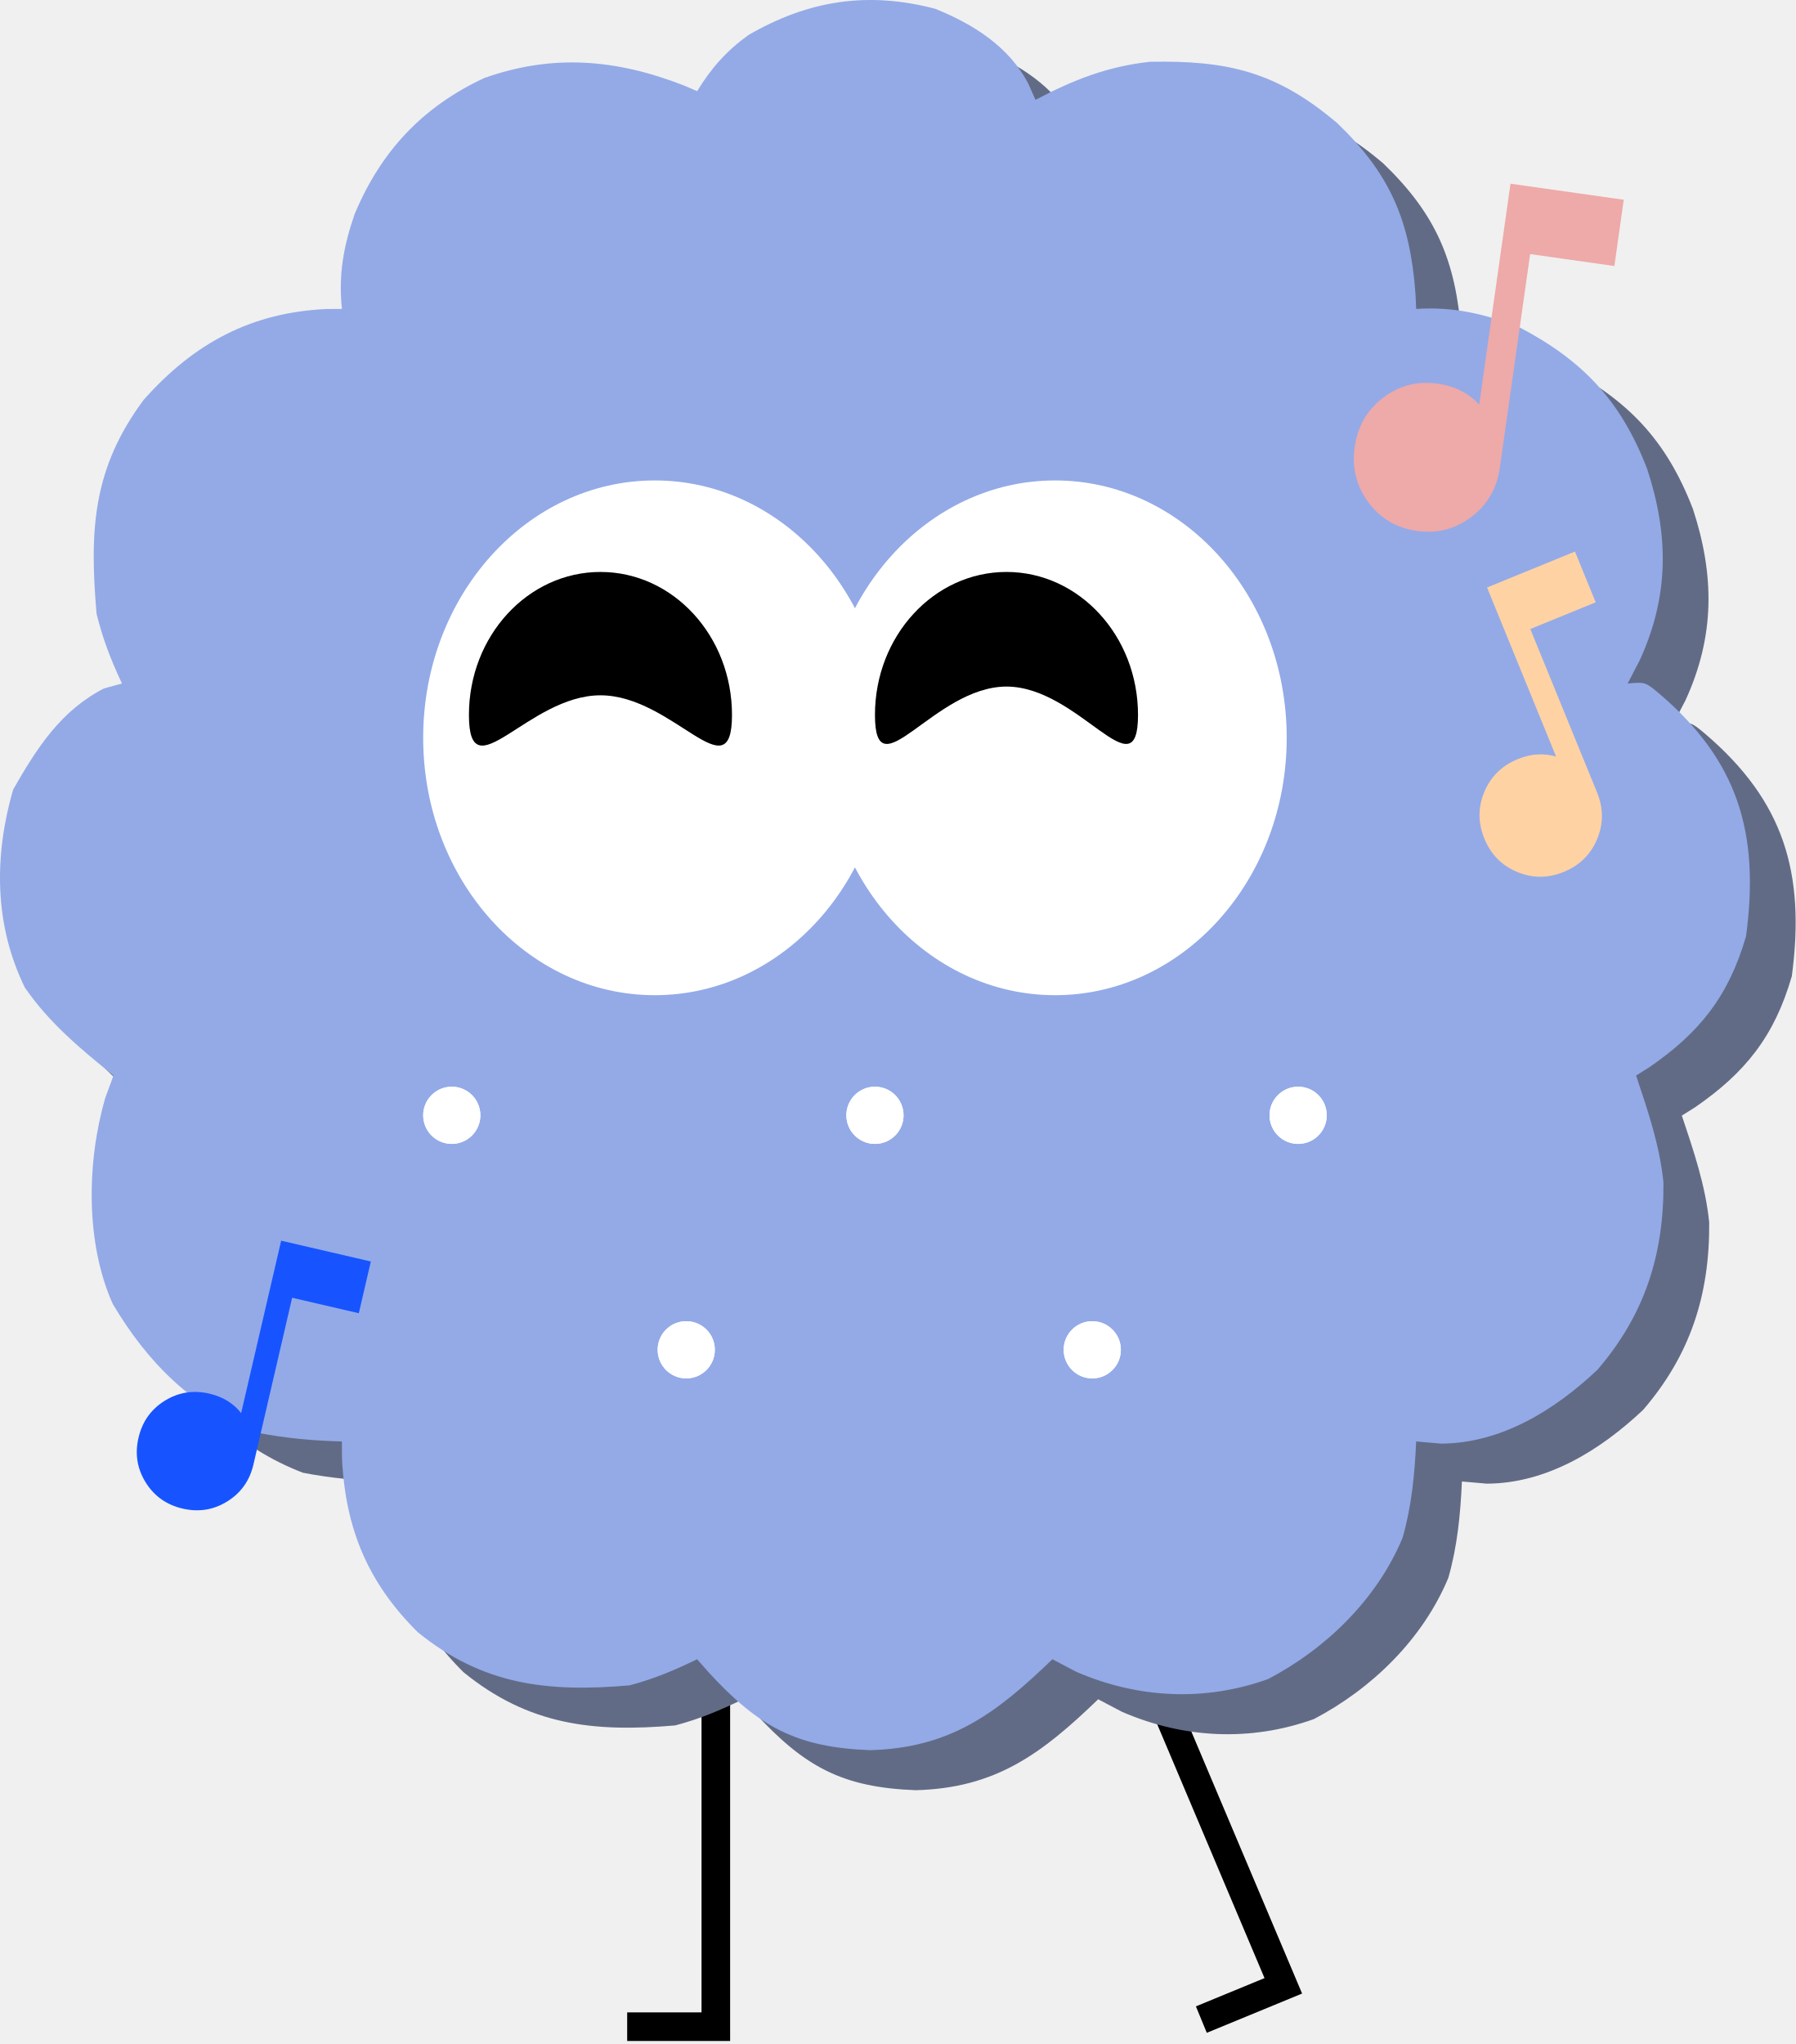
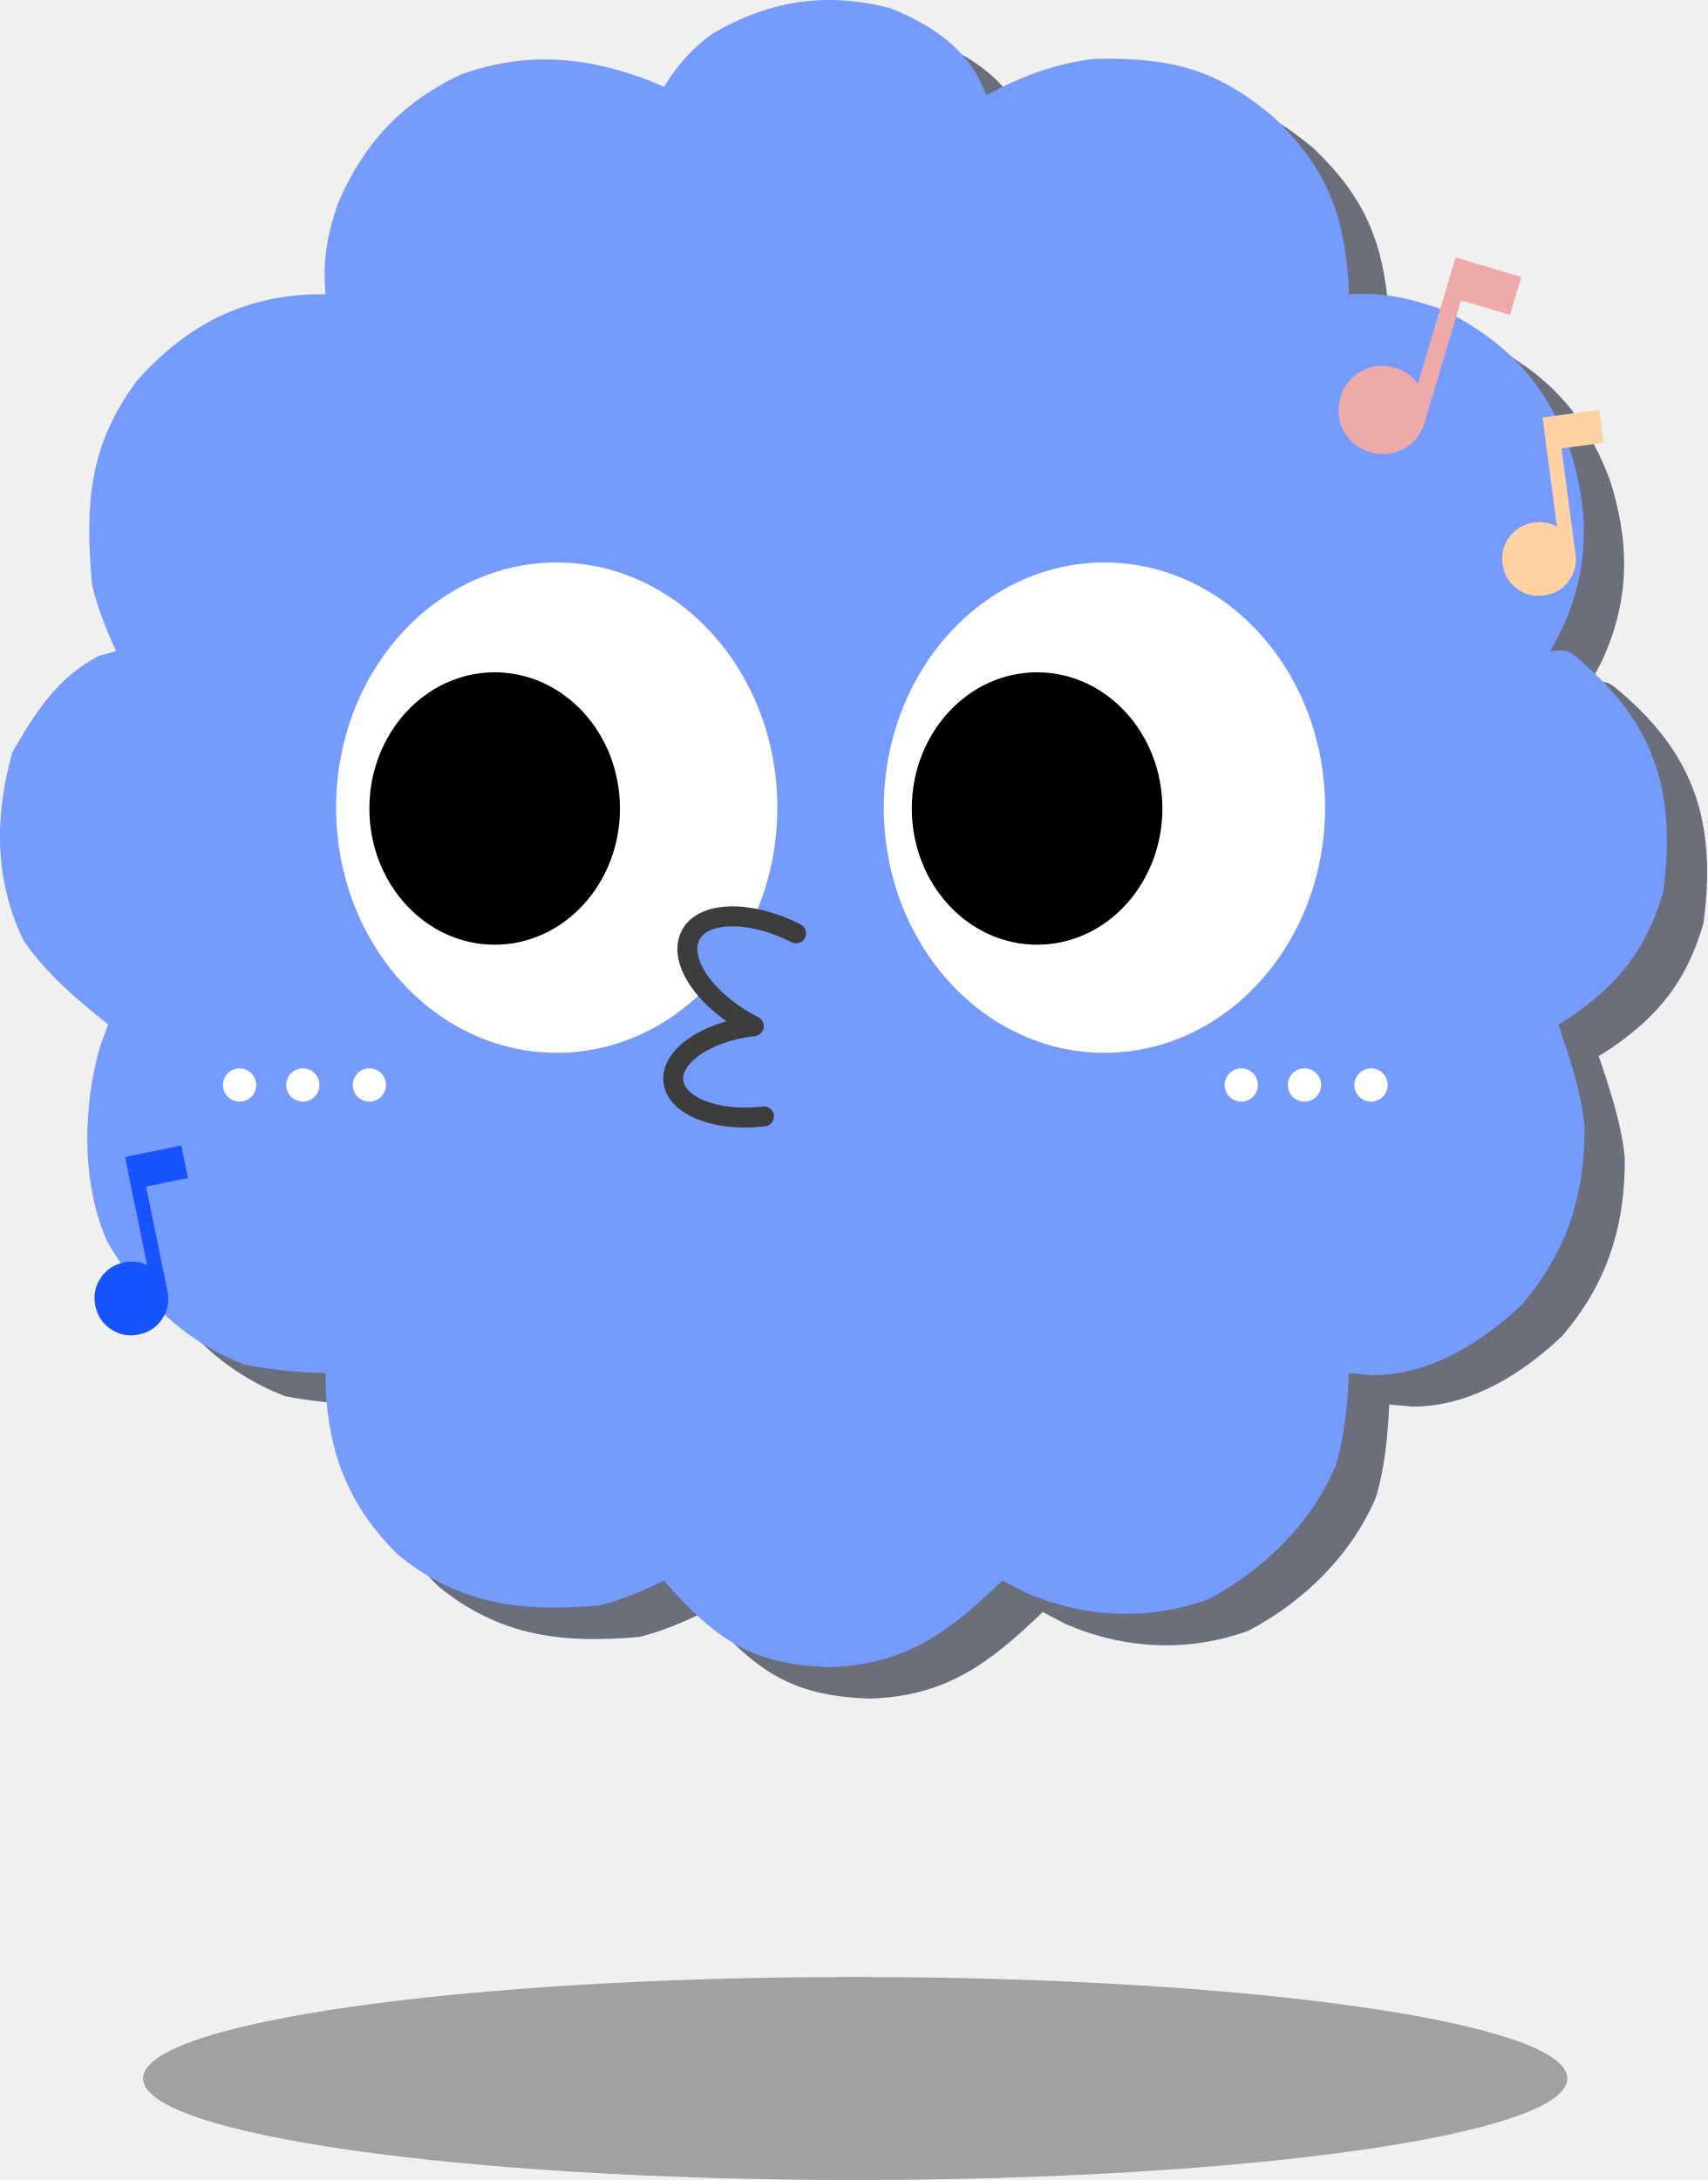
- <svg xmlns="http://www.w3.org/2000/svg" width="514" height="585" viewBox="0 0 514 585" fill="none">
-   <path fill-rule="evenodd" clip-rule="evenodd" d="M361.964 566.14L342.324 574.23L345.441 581.799L372.719 570.561L301.944 403.154L294.405 406.341L361.964 566.14Z" fill="black" />
-   <path fill-rule="evenodd" clip-rule="evenodd" d="M200.811 575.952H179.528V584.136H208.996V426.172H200.811V575.952Z" fill="black" />
-   <path d="M488.211 210.119C484.05 206.625 484.051 206.625 479 207.088C480.148 204.876 481.298 202.667 482.482 200.388C490.888 182.036 490.816 164.694 484.598 145.691C476.989 125.927 465.97 114.452 447.524 104.864C437.521 101.198 429.079 99.214 418.468 99.876C418.406 98.488 418.344 97.1 418.28 95.669C416.76 74.619 410.995 61.231 395.919 46.738C378.536 31.995 364.628 28.721 342.28 29.14C330.229 30.442 320.219 34.345 309.51 40.037C308.475 37.728 308.475 37.728 307.419 35.372C301.897 24.723 291.541 18.305 280.793 13.974C261.548 8.911 244.514 11.533 227.356 21.474C221.091 25.978 216.718 30.891 212.655 37.545C211.392 37.005 210.128 36.464 208.825 35.908C189.552 28.4 171.372 26.803 151.67 33.804C134.14 42.011 122.204 54.572 114.596 72.761C111.427 82.037 109.951 89.967 110.964 99.876C108.762 99.886 108.761 99.886 106.517 99.896C85.081 100.914 68.715 109.569 54.215 125.901C39.734 145.416 38.637 162.893 40.745 187.142C42.542 194.45 44.827 200.26 48.009 207.088C46.312 207.551 44.615 208.015 42.865 208.491C30.514 214.851 23.722 225.419 16.834 237.477C11.37 256.544 11.415 276.091 20.194 294.072C27.089 304.153 36.224 311.724 45.589 319.287C44.413 322.459 44.412 322.459 43.213 325.695C37.954 343.913 37.492 367.03 45.352 384.609C55.436 401.645 68.413 414.508 86.749 421.512C94.835 423.07 102.745 423.813 110.964 424.006C110.969 425.517 110.977 427.027 110.983 428.584C111.89 448.828 118.359 464.407 132.669 478.586C151.358 493.805 169.954 495.832 193.287 493.819C200.324 491.949 206.049 489.539 212.655 486.337C213.683 487.511 214.712 488.685 215.77 489.894C230.238 505.709 241.073 511.562 262.144 512.362C284.997 511.742 298.092 502.034 314.35 486.337C316.598 487.521 318.845 488.703 321.16 489.923C338.854 497.6 357.982 498.521 376.122 491.996C392.61 483.334 407.216 469.247 414.581 451.588C417.165 442.524 418.045 433.417 418.468 424.006C420.815 424.212 423.161 424.418 425.579 424.629C442.694 424.559 458.005 415.148 470.355 403.495C483.816 387.841 489.407 370.656 489.253 349.879C488.19 339.281 484.775 329.321 481.42 319.287C482.678 318.496 483.938 317.706 485.234 316.89C499.594 306.997 507.924 296.581 512.899 279.394C516.856 249.681 510.488 229.205 488.211 210.119Z" fill="#626B86" />
-   <path d="M475.115 198.66C470.954 195.166 470.955 195.166 465.904 195.629C467.053 193.417 468.202 191.208 469.386 188.929C477.792 170.577 477.721 153.235 471.502 134.232C463.894 114.468 452.875 102.993 434.428 93.405C424.425 89.739 415.983 87.755 405.373 88.417C405.31 87.029 405.248 85.641 405.184 84.21C403.665 63.16 397.899 49.772 382.823 35.279C365.44 20.537 351.532 17.262 329.185 17.681C317.134 18.983 307.123 22.886 296.414 28.578C295.379 26.269 295.379 26.269 294.323 23.913C288.802 13.264 278.445 6.846 267.697 2.515C248.452 -2.548 231.419 0.074 214.26 10.015C207.996 14.519 203.623 19.432 199.56 26.086C198.296 25.546 197.033 25.005 195.73 24.449C176.456 16.941 158.276 15.344 138.574 22.345C121.044 30.552 109.109 43.113 101.5 61.302C98.331 70.578 96.855 78.508 97.868 88.417C95.667 88.427 95.665 88.427 93.421 88.437C71.985 89.455 55.619 98.11 41.119 114.442C26.639 133.957 25.541 151.434 27.649 175.683C29.447 182.991 31.731 188.801 34.913 195.629C33.216 196.092 31.519 196.556 29.769 197.032C17.419 203.392 10.626 213.96 3.738 226.018C-1.726 245.085 -1.681 264.632 7.098 282.613C13.993 292.694 23.128 300.265 32.493 307.828C31.318 311 31.316 311 30.118 314.236C24.858 332.454 24.396 355.571 32.257 373.15C42.34 390.186 55.318 403.049 73.653 410.053C81.74 411.611 89.649 412.354 97.868 412.547C97.873 414.058 97.881 415.568 97.888 417.125C98.794 437.369 105.264 452.948 119.574 467.127C138.263 482.346 156.859 484.373 180.192 482.36C187.229 480.49 192.953 478.08 199.56 474.878C200.588 476.052 201.616 477.226 202.674 478.435C217.143 494.25 227.978 500.103 249.048 500.903C271.902 500.283 284.996 490.575 301.254 474.878C303.502 476.062 305.75 477.244 308.064 478.464C325.758 486.141 344.886 487.062 363.026 480.537C379.514 471.875 394.12 457.788 401.485 440.129C404.069 431.065 404.949 421.958 405.373 412.547C407.72 412.753 410.065 412.959 412.483 413.17C429.598 413.1 444.909 403.689 457.259 392.036C470.72 376.382 476.312 359.197 476.157 338.42C475.095 327.822 471.679 317.862 468.324 307.828C469.582 307.037 470.843 306.247 472.139 305.431C486.498 295.538 494.828 285.122 499.803 267.935C503.761 238.222 497.392 217.746 475.115 198.66Z" fill="#93AAE7" />
-   <path d="M187.431 284.828C224.045 284.828 253.727 251.849 253.727 211.166C253.727 170.484 224.045 137.504 187.431 137.504C150.816 137.504 121.135 170.484 121.135 211.166C121.135 251.849 150.816 284.828 187.431 284.828Z" fill="white" />
-   <path d="M302.017 284.828C338.631 284.828 368.313 251.849 368.313 211.166C368.313 170.484 338.631 137.504 302.017 137.504C265.402 137.504 235.721 170.484 235.721 211.166C235.721 251.849 265.402 284.828 302.017 284.828Z" fill="white" />
-   <path d="M171.88 199C192.673 199 209.53 227.22 209.53 204.619C209.53 182.017 192.673 163.695 171.88 163.695C151.087 163.695 134.23 182.017 134.23 204.619C134.23 227.22 151.087 199 171.88 199Z" fill="black" />
-   <path d="M288.103 196.5C308.896 196.5 325.752 227.22 325.752 204.619C325.752 182.017 308.896 163.695 288.103 163.695C267.309 163.695 250.453 182.017 250.453 204.619C250.453 227.22 267.309 196.5 288.103 196.5Z" fill="black" />
-   <path d="M129.319 327.389C133.84 327.389 137.504 323.724 137.504 319.204C137.504 314.684 133.84 311.02 129.319 311.02C124.799 311.02 121.135 314.684 121.135 319.204C121.135 323.724 124.799 327.389 129.319 327.389Z" fill="white" />
-   <path d="M250.452 327.389C254.973 327.389 258.637 323.724 258.637 319.204C258.637 314.684 254.973 311.02 250.452 311.02C245.932 311.02 242.268 314.684 242.268 319.204C242.268 323.724 245.932 327.389 250.452 327.389Z" fill="white" />
-   <path d="M371.587 327.389C376.107 327.389 379.772 323.724 379.772 319.204C379.772 314.684 376.107 311.02 371.587 311.02C367.067 311.02 363.402 314.684 363.402 319.204C363.402 323.724 367.067 327.389 371.587 327.389Z" fill="white" />
-   <path d="M196.435 394.502C200.955 394.502 204.619 390.838 204.619 386.317C204.619 381.797 200.955 378.133 196.435 378.133C191.914 378.133 188.25 381.797 188.25 386.317C188.25 390.838 191.914 394.502 196.435 394.502Z" fill="white" />
-   <path d="M312.657 394.502C317.178 394.502 320.842 390.838 320.842 386.317C320.842 381.797 317.178 378.133 312.657 378.133C308.137 378.133 304.473 381.797 304.473 386.317C304.473 390.838 308.137 394.502 312.657 394.502Z" fill="white" />
-   <path d="M129.319 327.389C133.84 327.389 137.504 323.724 137.504 319.204C137.504 314.684 133.84 311.02 129.319 311.02C124.799 311.02 121.135 314.684 121.135 319.204C121.135 323.724 124.799 327.389 129.319 327.389Z" fill="white" />
-   <path d="M250.452 327.389C254.973 327.389 258.637 323.724 258.637 319.204C258.637 314.684 254.973 311.02 250.452 311.02C245.932 311.02 242.268 314.684 242.268 319.204C242.268 323.724 245.932 327.389 250.452 327.389Z" fill="white" />
-   <path d="M371.587 327.389C376.107 327.389 379.772 323.724 379.772 319.204C379.772 314.684 376.107 311.02 371.587 311.02C367.067 311.02 363.402 314.684 363.402 319.204C363.402 323.724 367.067 327.389 371.587 327.389Z" fill="white" />
-   <path d="M196.435 394.502C200.955 394.502 204.619 390.838 204.619 386.317C204.619 381.797 200.955 378.133 196.435 378.133C191.914 378.133 188.25 381.797 188.25 386.317C188.25 390.838 191.914 394.502 196.435 394.502Z" fill="white" />
-   <path d="M312.657 394.502C317.178 394.502 320.842 390.838 320.842 386.317C320.842 381.797 317.178 378.133 312.657 378.133C308.137 378.133 304.473 381.797 304.473 386.317C304.473 390.838 308.137 394.502 312.657 394.502Z" fill="white" />
-   <mask id="mask0_1339_1568" style="mask-type:alpha" maskUnits="userSpaceOnUse" x="340" y="18" width="170" height="172">
-     <rect x="382.043" y="18.732" width="134.34" height="136.204" transform="rotate(17.8513 382.043 18.7324)" fill="#D9D9D9" />
+ <svg xmlns="http://www.w3.org/2000/svg" width="513" height="655" viewBox="0 0 513 655" fill="none">
+   <path d="M487.211 208.121C483.05 204.627 483.051 204.626 478 205.09C479.148 202.878 480.298 200.669 481.482 198.39C489.888 180.038 489.816 162.696 483.598 143.693C475.989 123.929 464.97 112.454 446.524 102.866C436.521 99.2 428.079 97.216 417.468 97.878C417.406 96.49 417.344 95.101 417.28 93.671C415.76 72.621 409.995 59.233 394.919 44.74C377.536 29.997 363.628 26.723 341.28 27.142C329.229 28.444 319.219 32.347 308.51 38.039C307.475 35.73 307.475 35.73 306.419 33.374C300.897 22.725 290.541 16.307 279.793 11.976C260.548 6.913 243.514 9.535 226.356 19.476C220.091 23.98 215.718 28.893 211.655 35.547C210.392 35.007 209.128 34.466 207.825 33.91C188.552 26.402 170.372 24.805 150.67 31.806C133.14 40.014 121.204 52.574 113.596 70.763C110.427 80.038 108.951 87.969 109.964 97.878C107.762 97.888 107.761 97.888 105.517 97.897C84.081 98.916 67.715 107.571 53.215 123.903C38.734 143.418 37.637 160.895 39.745 185.144C41.542 192.452 43.827 198.262 47.009 205.09C45.312 205.553 43.615 206.017 41.865 206.493C29.514 212.853 22.722 223.421 15.834 235.479C10.37 254.546 10.415 274.093 19.194 292.074C26.089 302.155 35.224 309.726 44.589 317.289C43.413 320.461 43.412 320.461 42.213 323.697C36.954 341.915 36.492 365.032 44.352 382.611C54.436 399.647 67.413 412.51 85.749 419.514C93.835 421.072 101.745 421.815 109.964 422.008C109.969 423.519 109.977 425.029 109.983 426.586C110.89 446.83 117.359 462.409 131.669 476.588C150.358 491.806 168.954 493.834 192.287 491.821C199.324 489.951 205.049 487.541 211.655 484.339C212.683 485.513 213.712 486.686 214.77 487.896C229.238 503.711 240.073 509.564 261.144 510.364C283.997 509.744 297.092 500.036 313.35 484.339C315.598 485.523 317.845 486.705 320.16 487.925C337.854 495.602 356.982 496.523 375.122 489.998C391.61 481.336 406.216 467.249 413.581 449.59C416.165 440.526 417.045 431.419 417.468 422.008C419.815 422.214 422.161 422.42 424.579 422.631C441.694 422.561 457.005 413.15 469.355 401.497C482.816 385.843 488.407 368.658 488.253 347.88C487.19 337.283 483.775 327.323 480.42 317.289C481.678 316.498 482.938 315.708 484.234 314.892C498.594 304.999 506.924 294.582 511.899 277.396C515.856 247.683 509.488 227.207 487.211 208.121Z" fill="#6B6F7C" />
+   <path d="M475.115 198.66C470.954 195.166 470.955 195.166 465.904 195.629C467.053 193.417 468.202 191.208 469.386 188.929C477.792 170.577 477.721 153.235 471.502 134.232C463.894 114.468 452.875 102.993 434.428 93.405C424.425 89.739 415.983 87.755 405.373 88.417C405.31 87.029 405.248 85.641 405.184 84.21C403.665 63.16 397.899 49.772 382.823 35.279C365.44 20.537 351.532 17.262 329.185 17.681C317.134 18.983 307.123 22.886 296.414 28.578C295.379 26.269 295.379 26.269 294.323 23.913C288.802 13.264 278.445 6.846 267.697 2.515C248.452 -2.548 231.419 0.074 214.26 10.015C207.996 14.519 203.623 19.432 199.56 26.086C198.296 25.546 197.033 25.005 195.73 24.449C176.456 16.941 158.276 15.344 138.574 22.345C121.044 30.552 109.109 43.113 101.5 61.302C98.331 70.578 96.855 78.508 97.868 88.417C95.667 88.427 95.665 88.427 93.421 88.437C71.985 89.455 55.619 98.11 41.119 114.442C26.639 133.957 25.541 151.434 27.649 175.683C29.447 182.991 31.731 188.801 34.913 195.629C33.216 196.092 31.519 196.556 29.769 197.032C17.419 203.392 10.626 213.96 3.738 226.018C-1.726 245.085 -1.681 264.632 7.098 282.613C13.993 292.694 23.128 300.265 32.493 307.828C31.318 311 31.316 311 30.118 314.236C24.858 332.454 24.396 355.571 32.257 373.15C42.34 390.186 55.318 403.049 73.653 410.053C81.74 411.611 89.649 412.354 97.868 412.547C97.873 414.058 97.881 415.568 97.888 417.125C98.794 437.369 105.264 452.948 119.574 467.127C138.263 482.346 156.859 484.373 180.192 482.36C187.229 480.49 192.953 478.08 199.56 474.878C200.588 476.052 201.616 477.226 202.674 478.435C217.143 494.25 227.978 500.103 249.048 500.903C271.902 500.283 284.996 490.575 301.254 474.878C303.502 476.062 305.75 477.244 308.064 478.464C325.758 486.141 344.886 487.062 363.026 480.537C379.514 471.875 394.12 457.788 401.485 440.129C404.069 431.065 404.949 421.958 405.373 412.547C407.72 412.753 410.065 412.959 412.483 413.17C429.598 413.1 444.909 403.689 457.259 392.036C470.72 376.382 476.312 359.197 476.157 338.42C475.095 327.822 471.679 317.862 468.324 307.828C469.582 307.037 470.843 306.247 472.139 305.431C486.498 295.538 494.828 285.122 499.803 267.935C503.761 238.222 497.392 217.746 475.115 198.66Z" fill="#769BFF" />
+   <path d="M167.296 316.324C203.91 316.324 233.592 283.345 233.592 242.662C233.592 201.98 203.91 169 167.296 169C130.682 169 101 201.98 101 242.662C101 283.345 130.682 316.324 167.296 316.324Z" fill="white" />
+   <path d="M331.882 316.324C368.496 316.324 398.178 283.345 398.178 242.662C398.178 201.98 368.496 169 331.882 169C295.268 169 265.586 201.98 265.586 242.662C265.586 283.345 295.268 316.324 331.882 316.324Z" fill="white" />
+   <path d="M148.65 283.847C169.443 283.847 186.299 265.525 186.299 242.923C186.299 220.322 169.443 202 148.65 202C127.856 202 111 220.322 111 242.923C111 265.525 127.856 283.847 148.65 283.847Z" fill="black" />
+   <path d="M311.65 283.847C332.443 283.847 349.299 265.525 349.299 242.923C349.299 220.322 332.443 202 311.65 202C290.856 202 274 220.322 274 242.923C274 265.525 290.856 283.847 311.65 283.847Z" fill="black" />
+   <path d="M373 331C375.761 331 378 328.761 378 326C378 323.239 375.761 321 373 321C370.239 321 368 323.239 368 326C368 328.761 370.239 331 373 331Z" fill="white" />
+   <path d="M392 331C394.761 331 397 328.761 397 326C397 323.239 394.761 321 392 321C389.239 321 387 323.239 387 326C387 328.761 389.239 331 392 331Z" fill="white" />
+   <path d="M412 331C414.761 331 417 328.761 417 326C417 323.239 414.761 321 412 321C409.239 321 407 323.239 407 326C407 328.761 409.239 331 412 331Z" fill="white" />
+   <path d="M72 331C74.761 331 77 328.761 77 326C77 323.239 74.761 321 72 321C69.239 321 67 323.239 67 326C67 328.761 69.239 331 72 331Z" fill="white" />
+   <path d="M91 331C93.761 331 96 328.761 96 326C96 323.239 93.761 321 91 321C88.239 321 86 323.239 86 326C86 328.761 88.239 331 91 331Z" fill="white" />
+   <path d="M111 331C113.761 331 116 328.761 116 326C116 323.239 113.761 321 111 321C108.239 321 106 323.239 106 326C106 328.761 108.239 331 111 331Z" fill="white" />
+   <mask id="mask0_1560_1261" style="mask-type:alpha" maskUnits="userSpaceOnUse" x="375" y="55" width="106" height="106">
+     <rect x="399.892" y="55.707" width="84.519" height="84.519" transform="rotate(16.626 399.892 55.707)" fill="#D9D9D9" />
  </mask>
-   <g mask="url(#mask0_1339_1568)">
-     <path d="M405.568 151.953C399.749 151.128 395.119 148.394 391.678 143.751C388.238 139.108 386.935 133.836 387.771 127.936C388.608 122.036 391.323 117.334 395.919 113.83C400.514 110.325 405.721 108.986 411.541 109.81C414.127 110.177 416.406 110.882 418.378 111.926C420.35 112.97 422.029 114.258 423.413 115.792L432.372 52.578L464.793 57.173L462.106 76.137L437.997 72.72L429.337 133.827C428.501 139.727 425.785 144.429 421.19 147.934C416.595 151.438 411.387 152.778 405.568 151.953Z" fill="#EEA9A9" />
+   <g mask="url(#mask0_1560_1261)">
+     <path d="M411.669 135.819C408.126 134.761 405.496 132.643 403.781 129.466C402.065 126.289 401.736 122.929 402.794 119.386C403.852 115.843 405.969 113.214 409.146 111.498C412.323 109.782 415.683 109.453 419.226 110.511C420.801 110.981 422.154 111.63 423.285 112.458C424.416 113.286 425.342 114.236 426.063 115.309L437.399 77.347L457.139 83.241L453.738 94.63L439.06 90.247L428.102 126.943C427.044 130.487 424.926 133.116 421.749 134.832C418.572 136.548 415.212 136.877 411.669 135.819Z" fill="#EEA9A9" />
  </g>
-   <mask id="mask1_1339_1568" style="mask-type:alpha" maskUnits="userSpaceOnUse" x="376" y="147" width="131" height="131">
-     <rect x="396.932" y="147.398" width="111.545" height="111.545" transform="rotate(10.6077 396.932 147.398)" fill="#D9D9D9" />
+   <mask id="mask1_1560_1261" style="mask-type:alpha" maskUnits="userSpaceOnUse" x="427" y="112" width="80" height="80">
+     <rect x="427.45" y="121.773" width="70.773" height="70.773" transform="rotate(-7.57358 427.45 121.773)" fill="#D9D9D9" />
  </mask>
-   <g mask="url(#mask1_1339_1568)">
-     <path d="M447.613 249.542C443.095 251.387 438.64 251.387 434.246 249.542C429.853 247.697 426.733 244.515 424.888 239.998C423.042 235.48 423.042 231.024 424.888 226.631C426.733 222.237 429.914 219.118 434.432 217.272C436.44 216.452 438.368 215.999 440.216 215.914C442.063 215.829 443.802 216.039 445.431 216.545L425.659 168.141L450.83 157.859L456.761 172.381L438.045 180.026L457.157 226.816C459.003 231.334 459.003 235.79 457.158 240.183C455.312 244.577 452.131 247.696 447.613 249.542Z" fill="#FFD2A4" />
+   <g mask="url(#mask1_1560_1261)">
+     <path d="M463.944 178.917C460.875 179.325 458.14 178.61 455.738 176.773C453.337 174.935 451.933 172.482 451.525 169.413C451.117 166.343 451.831 163.608 453.669 161.207C455.506 158.806 457.96 157.401 461.029 156.993C462.393 156.812 463.649 156.843 464.797 157.087C465.945 157.331 466.979 157.739 467.898 158.311L463.525 125.426L480.626 123.152L481.937 133.018L469.222 134.708L473.448 166.498C473.856 169.567 473.142 172.302 471.304 174.703C469.467 177.104 467.013 178.509 463.944 178.917Z" fill="#FFD2A4" />
  </g>
-   <mask id="mask2_1339_1568" style="mask-type:alpha" maskUnits="userSpaceOnUse" x="6" y="330" width="131" height="131">
-     <rect x="30.887" y="330.443" width="108.093" height="108.093" transform="rotate(13.0686 30.8867 330.443)" fill="#D9D9D9" />
+   <mask id="mask2_1560_1261" style="mask-type:alpha" maskUnits="userSpaceOnUse" x="1" y="332" width="84" height="84">
+     <rect x="1.323" y="346.512" width="70.773" height="70.773" transform="rotate(-11.5654 1.32324 346.512)" fill="#D9D9D9" />
  </mask>
-   <g mask="url(#mask2_1339_1568)">
-     <path d="M52.279 431.765C47.672 430.696 44.148 428.202 41.706 424.283C39.263 420.364 38.577 416.101 39.646 411.494C40.715 406.888 43.209 403.363 47.129 400.921C51.048 398.479 55.31 397.792 59.917 398.861C61.964 399.337 63.743 400.058 65.252 401.025C66.762 401.991 68.019 403.131 69.025 404.443L80.481 355.087L106.147 361.045L102.71 375.851L83.625 371.421L72.55 419.132C71.481 423.739 68.987 427.263 65.067 429.706C61.148 432.148 56.886 432.835 52.279 431.765Z" fill="#1754FF" />
+   <g mask="url(#mask2_1560_1261)">
+     <path d="M41.706 400.972C38.672 401.593 35.894 401.071 33.371 399.405C30.848 397.739 29.276 395.389 28.655 392.356C28.034 389.322 28.557 386.544 30.223 384.021C31.889 381.498 34.239 379.926 37.272 379.305C38.62 379.029 39.875 378.973 41.038 379.136C42.2 379.3 43.259 379.635 44.216 380.141L37.565 347.64L54.465 344.182L56.46 353.932L43.893 356.504L50.323 387.922C50.944 390.955 50.421 393.733 48.755 396.257C47.089 398.78 44.739 400.352 41.706 400.972Z" fill="#1754FF" />
  </g>
+   <ellipse cx="257" cy="624.5" rx="214" ry="30.5" fill="#A1A1A1" />
+   <path d="M220.497 306.186C231.363 310.922 242.96 308.361 246.401 300.467C249.841 292.572 243.822 282.334 232.956 277.598C222.09 272.862 210.492 275.423 207.052 283.317C203.611 291.212 209.631 301.451 220.497 306.186Z" fill="#769BFF" />
+   <path d="M226.527 308.309C212.421 301.135 203.827 289.078 207.333 281.38C210.839 273.682 225.116 273.258 239.222 280.432" stroke="#3D3D3D" stroke-width="6" stroke-linecap="round" />
+   <path d="M229.568 335.441C215.499 337.141 203.32 332.459 202.365 324.984C201.411 317.509 212.042 310.071 226.111 308.371" stroke="#3D3D3D" stroke-width="6" stroke-linecap="round" />
</svg>
